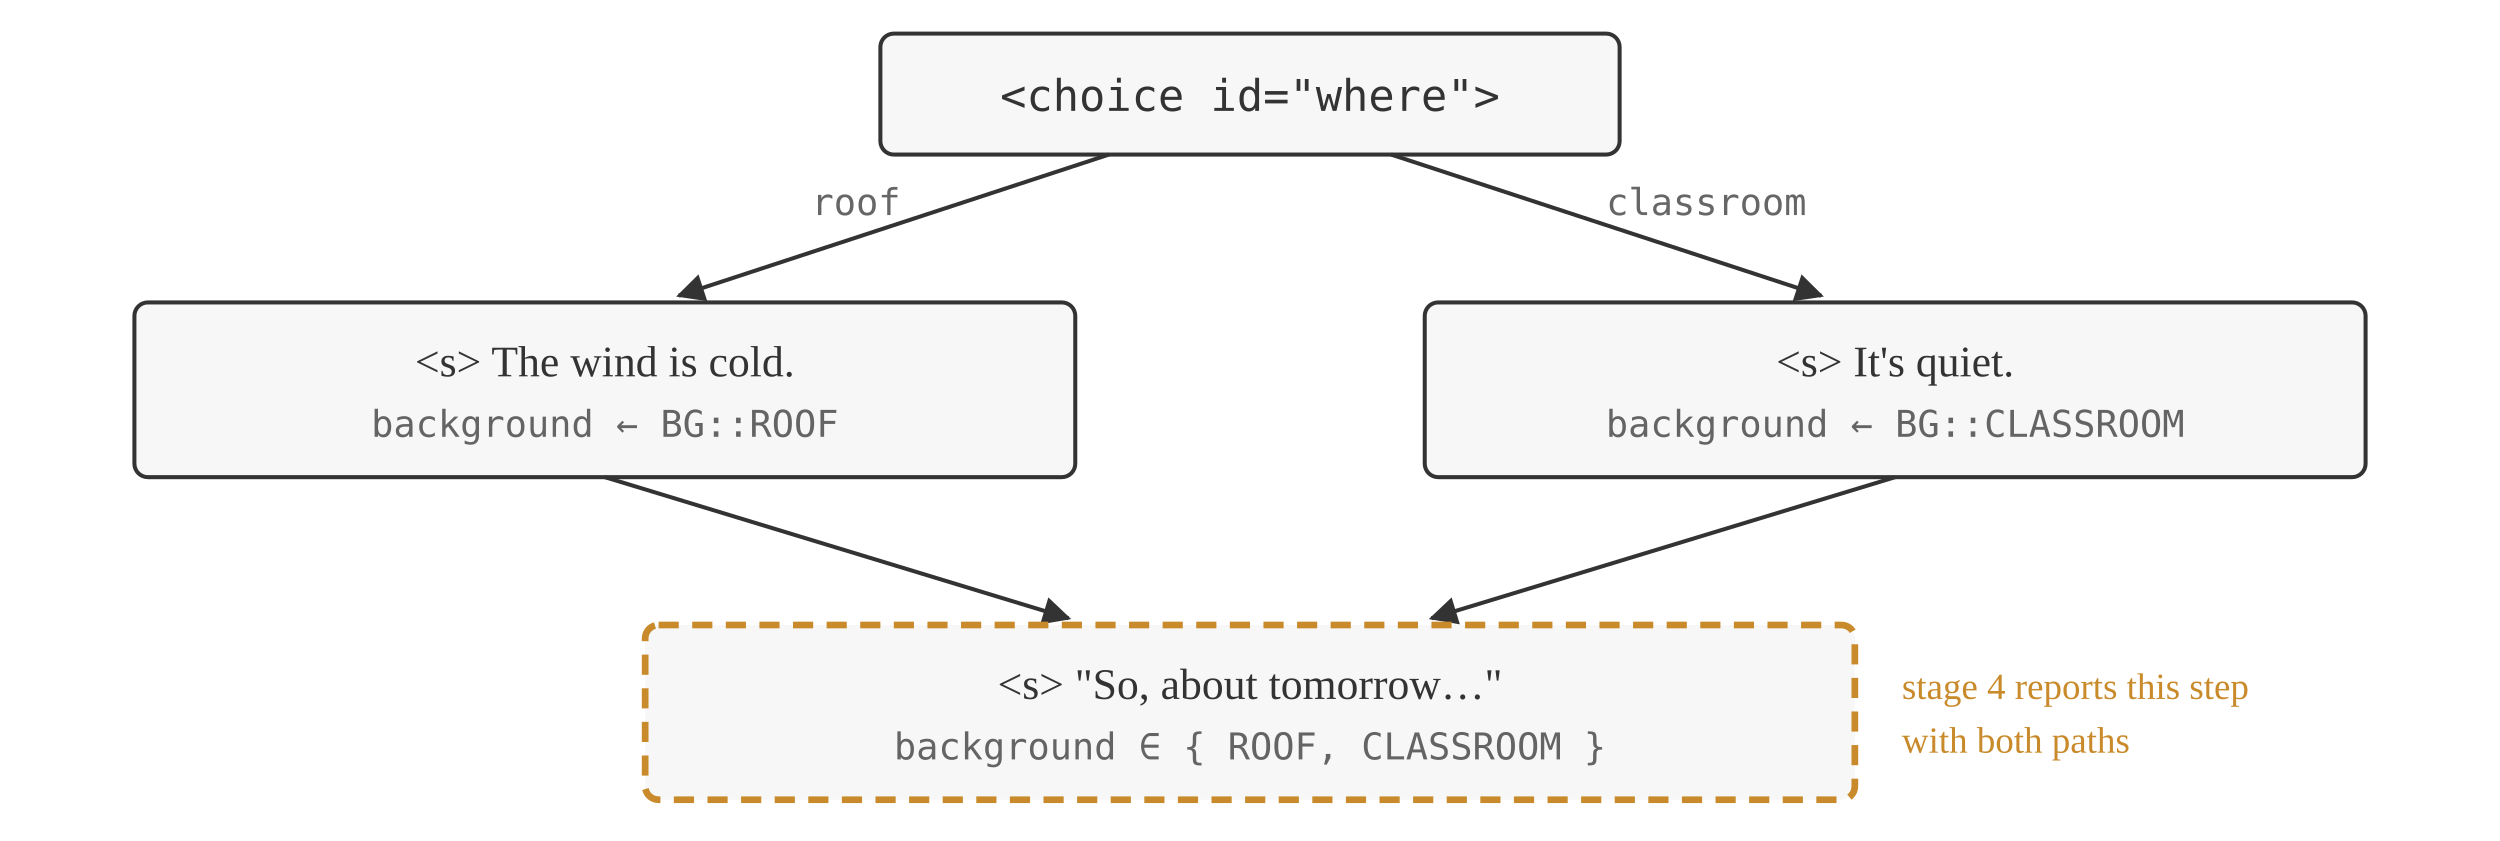
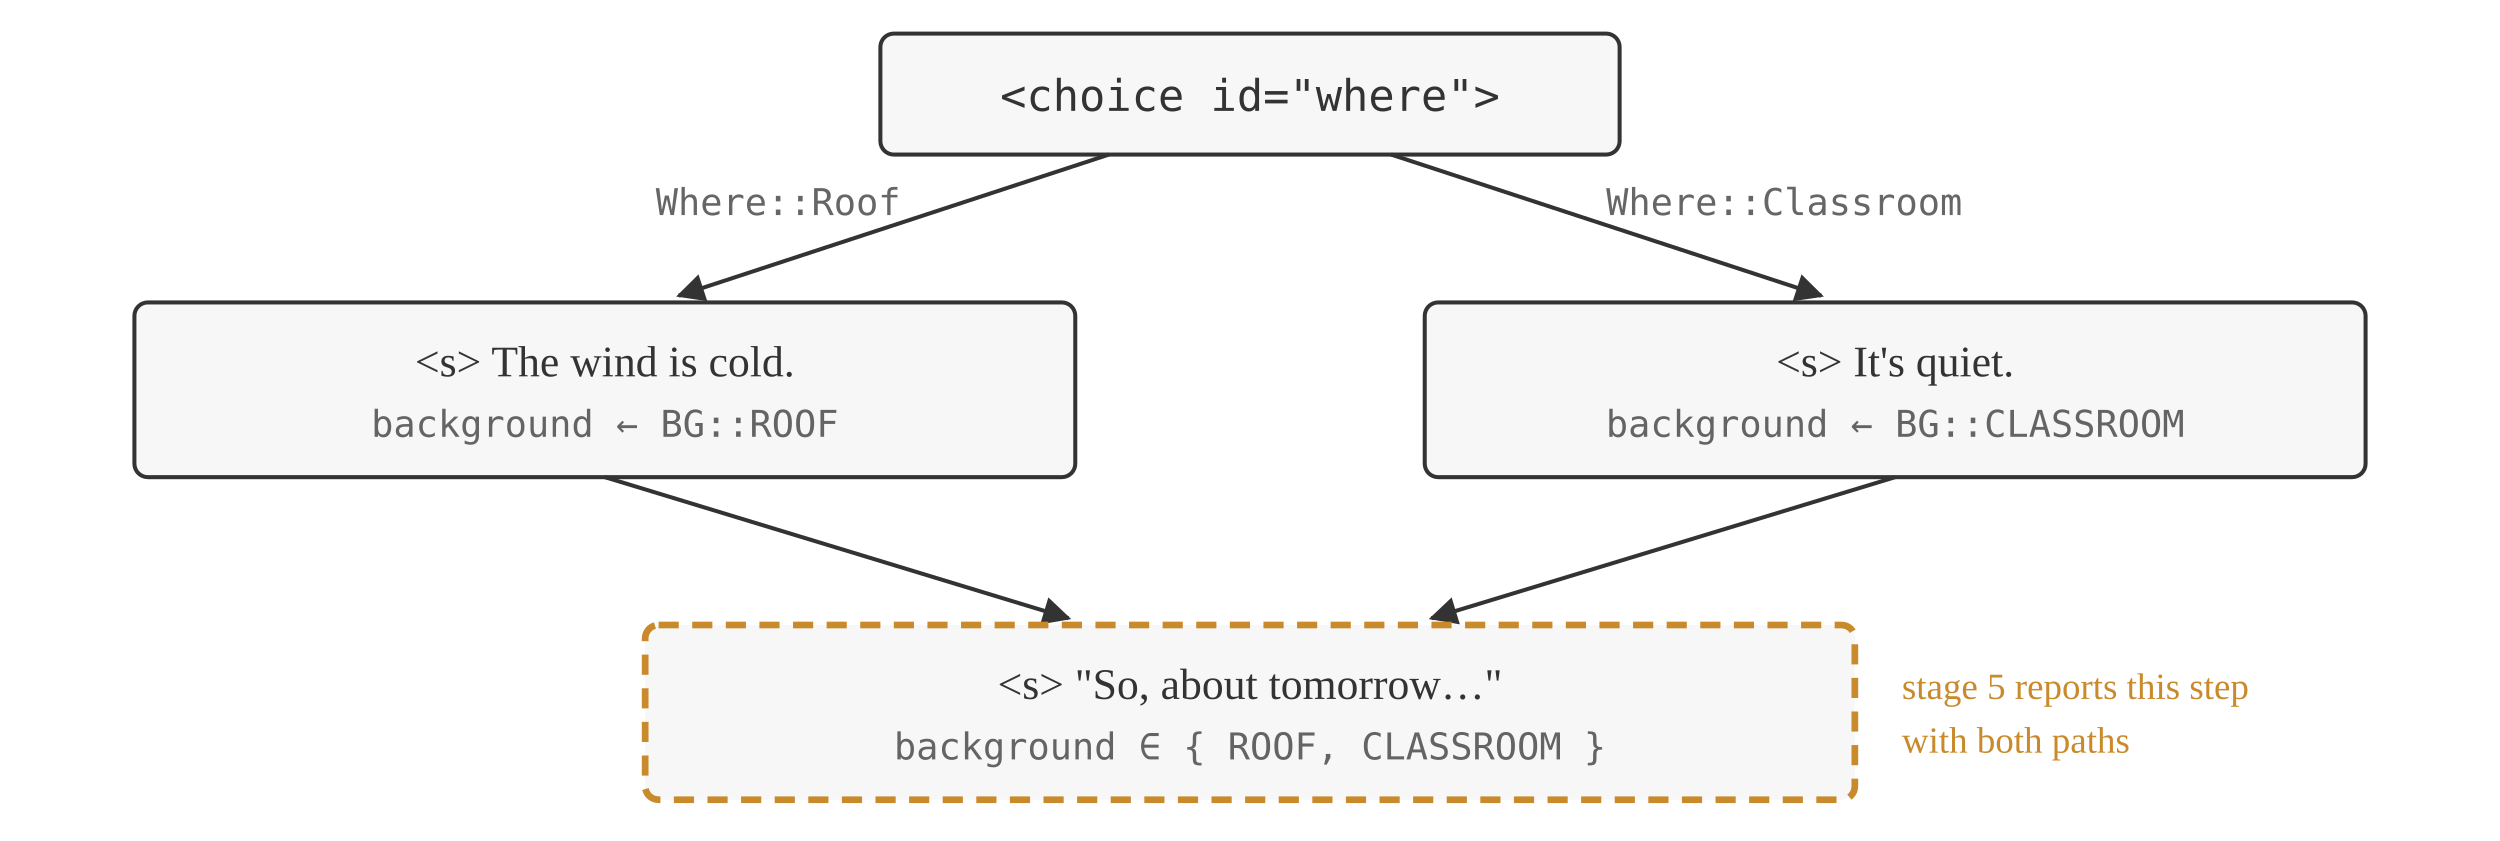
<svg xmlns="http://www.w3.org/2000/svg" viewBox="0 0 744 250" width="100%" style="max-width:744px" role="img" aria-label="Two choice arms set different backgrounds; the step after the merge can show either">
  <style>
.kg-box{fill:var(--quote-bg,#f6f7f6);stroke:var(--fg,#333);stroke-width:1.2}
.kg-warn{fill:var(--quote-bg,#f6f7f6);stroke:#c98a2b;stroke-width:2;stroke-dasharray:6 4}
.kg-ln{fill:none;stroke:var(--fg,#333);stroke-width:1.2}
.kg-head{fill:var(--fg,#333)}
.kg-t{fill:var(--fg,#333);font-size:13px}
.kg-s{fill:var(--fg,#333);font-size:11px;opacity:.75}
.kg-w{fill:#c98a2b;font-size:11px}
.kg-m{font-family:monospace}
.kg-c{text-anchor:middle}
.kg-e{text-anchor:end}
</style>
  <defs>
    <marker id="kg-arrow-consistency" viewBox="0 0 10 10" refX="9" refY="5" markerWidth="7" markerHeight="7" orient="auto-start-reverse">
      <path d="M0,0L10,5L0,10z" class="kg-head" />
    </marker>
  </defs>
  <rect x="262" y="10" width="220" height="36" rx="4" class="kg-box" />
  <text x="372" y="33" class="kg-t kg-m kg-c">&lt;choice id="where"&gt;</text>
  <path d="M330,46L202,88" class="kg-ln" marker-end="url(#kg-arrow-consistency)" />
-   <text x="268" y="64" class="kg-s kg-m kg-e">roof</text>
+   <text x="268" y="64" class="kg-s kg-m kg-e">Where::Roof</text>
  <path d="M414,46L542,88" class="kg-ln" marker-end="url(#kg-arrow-consistency)" />
-   <text x="478" y="64" class="kg-s kg-m">classroom</text>
+   <text x="478" y="64" class="kg-s kg-m">Where::Classroom</text>
  <rect x="40" y="90" width="280" height="52" rx="4" class="kg-box" />
  <text x="180" y="112" class="kg-t kg-c">&lt;s&gt; The wind is cold.</text>
  <text x="180" y="130" class="kg-s kg-m kg-c">background ← BG::ROOF</text>
  <rect x="424" y="90" width="280" height="52" rx="4" class="kg-box" />
  <text x="564" y="112" class="kg-t kg-c">&lt;s&gt; It's quiet.</text>
  <text x="564" y="130" class="kg-s kg-m kg-c">background ← BG::CLASSROOM</text>
  <path d="M180,142L318,184" class="kg-ln" marker-end="url(#kg-arrow-consistency)" />
  <path d="M564,142L426,184" class="kg-ln" marker-end="url(#kg-arrow-consistency)" />
  <rect x="192" y="186" width="360" height="52" rx="4" class="kg-warn" />
  <text x="372" y="208" class="kg-t kg-c">&lt;s&gt; "So, about tomorrow…"</text>
  <text x="372" y="226" class="kg-s kg-m kg-c">background ∈ { ROOF, CLASSROOM }</text>
-   <text x="566" y="208" class="kg-w">stage 4 reports this step</text>
+   <text x="566" y="208" class="kg-w">stage 5 reports this step</text>
  <text x="566" y="224" class="kg-w">with both paths</text>
</svg>
